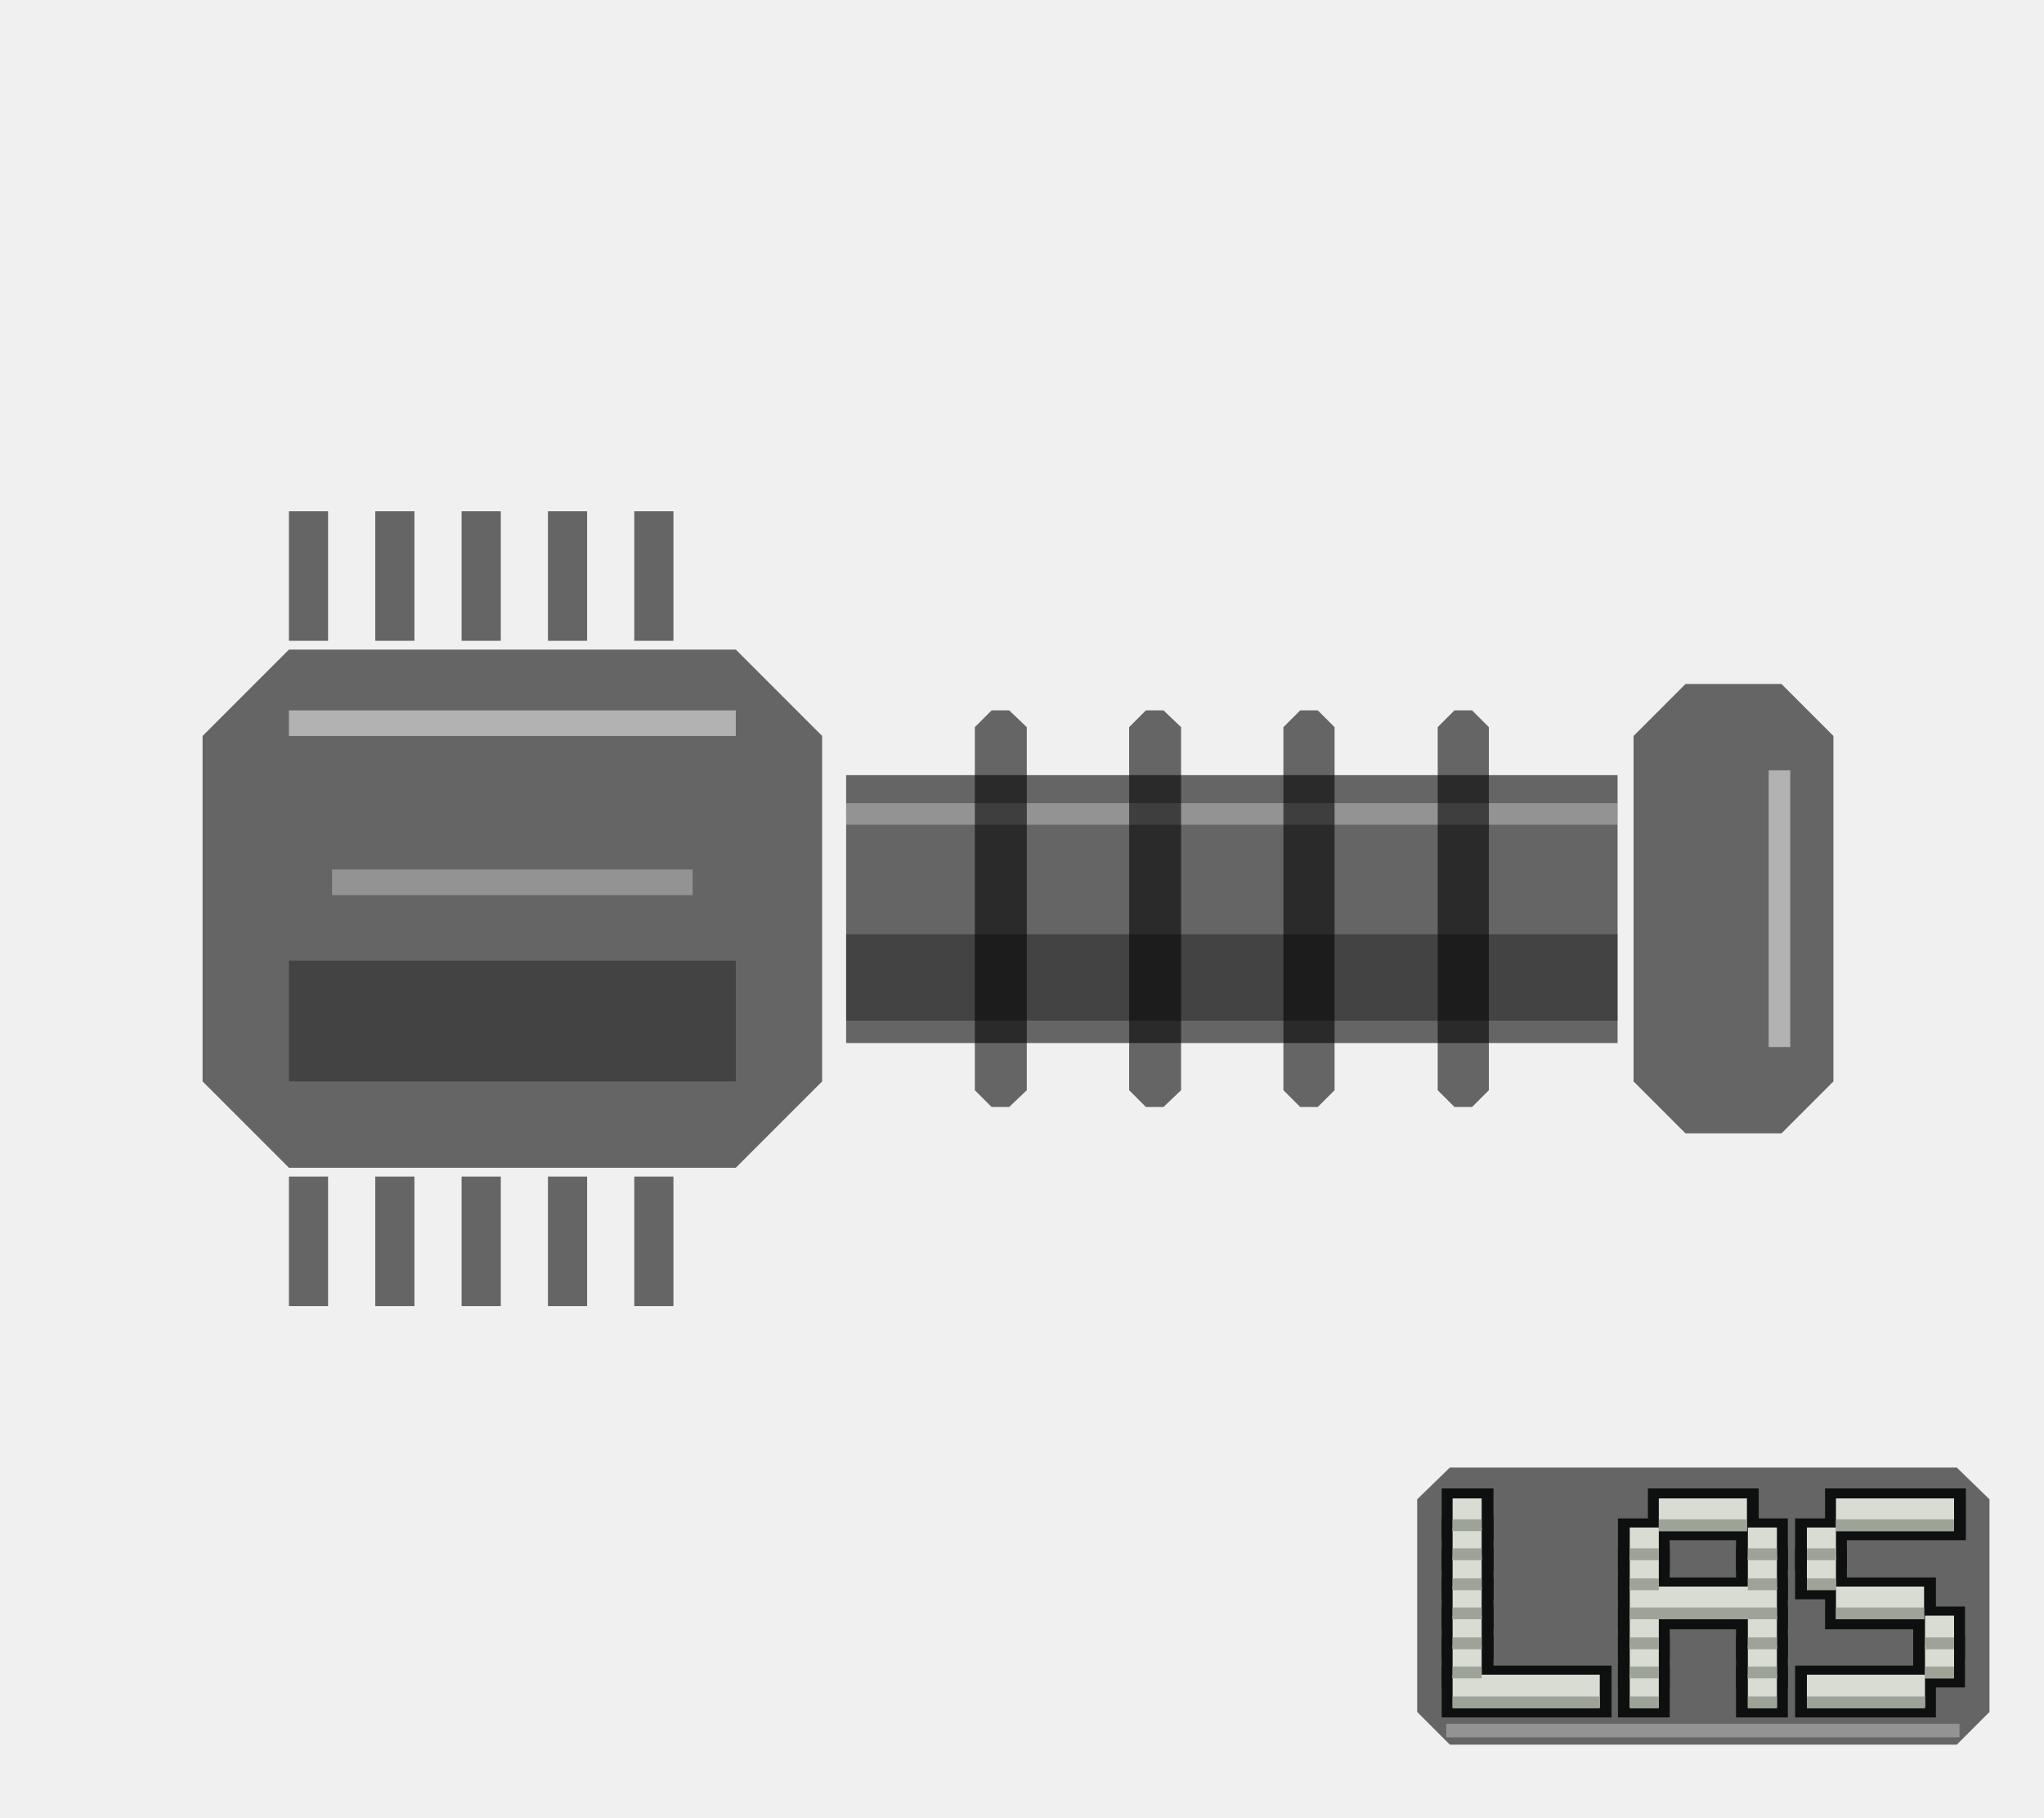
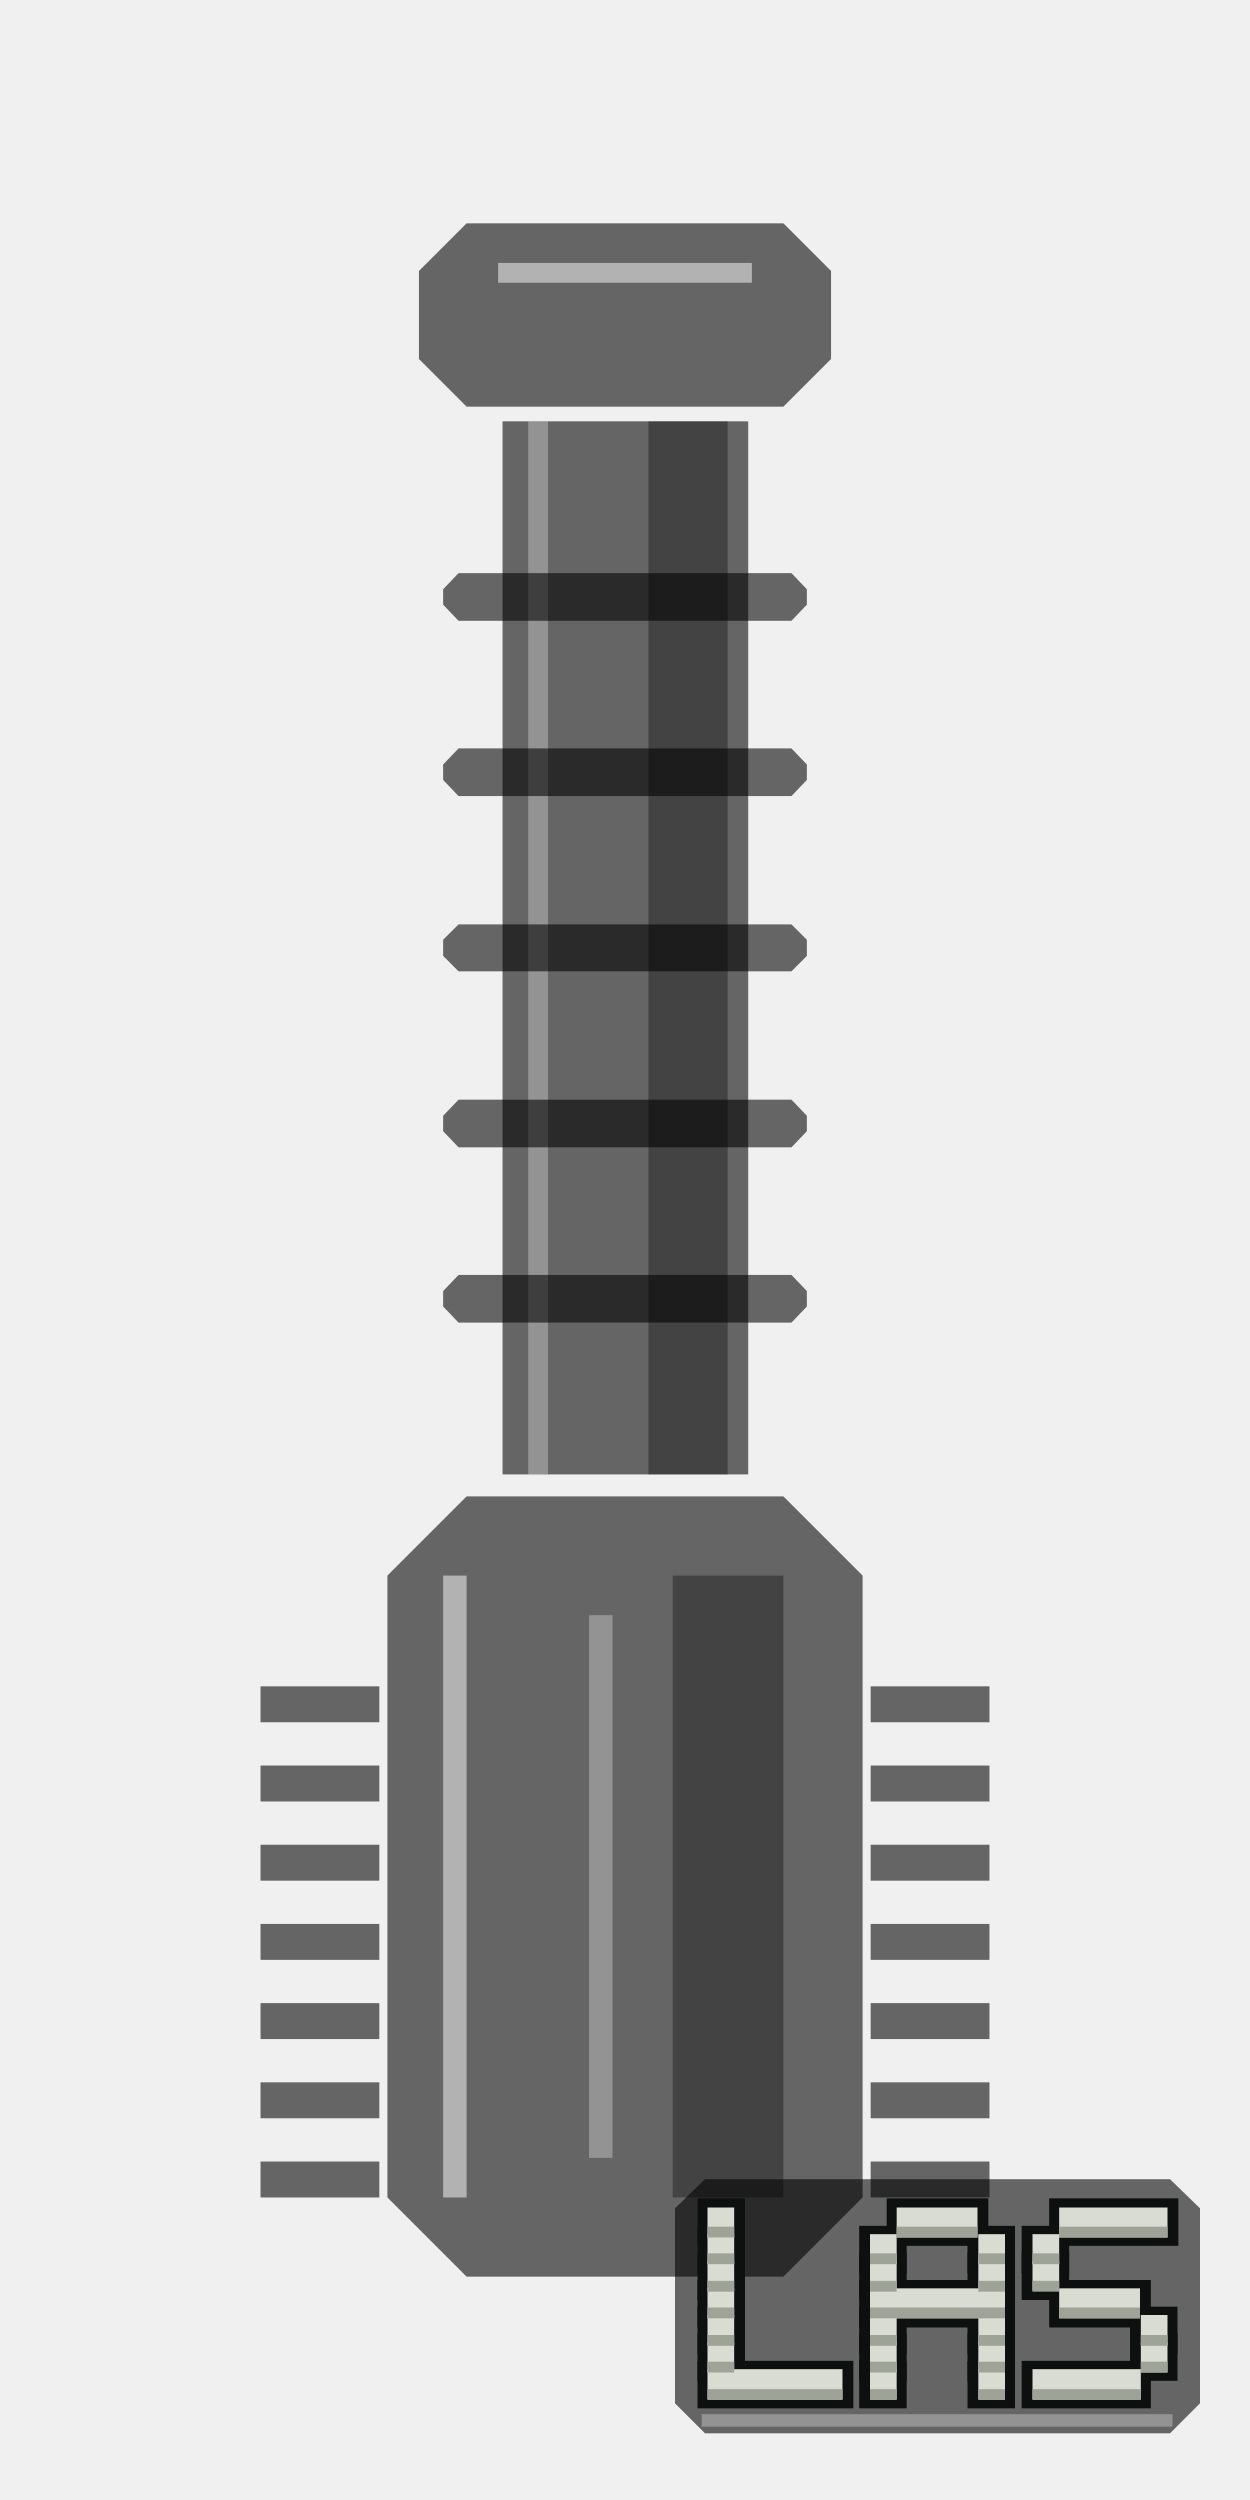
- <svg xmlns="http://www.w3.org/2000/svg" viewBox="0 0 225 200">
-   <g transform="translate(13.5 12) scale(0.88)">
-     <polygon points="20.8,67.6 76.7,67.6 87.5,78.4 87.5,121.6 76.7,132.4 20.8,132.4 10,121.6 10,78.4" fill="#000000" fill-opacity="0.58" />
-     <rect x="20.8" y="50.3" width="4.9" height="16.2" fill="#000000" fill-opacity="0.58" />
-     <rect x="20.8" y="133.5" width="4.9" height="16.2" fill="#000000" fill-opacity="0.58" />
-     <rect x="31.6" y="50.3" width="4.9" height="16.2" fill="#000000" fill-opacity="0.58" />
-     <rect x="31.6" y="133.5" width="4.9" height="16.2" fill="#000000" fill-opacity="0.58" />
-     <rect x="42.4" y="50.3" width="4.9" height="16.2" fill="#000000" fill-opacity="0.58" />
-     <rect x="42.4" y="133.5" width="4.9" height="16.2" fill="#000000" fill-opacity="0.58" />
-     <rect x="53.2" y="50.3" width="4.9" height="16.2" fill="#000000" fill-opacity="0.58" />
-     <rect x="53.2" y="133.5" width="4.9" height="16.2" fill="#000000" fill-opacity="0.58" />
-     <rect x="64" y="50.3" width="4.9" height="16.2" fill="#000000" fill-opacity="0.58" />
-     <rect x="64" y="133.5" width="4.9" height="16.2" fill="#000000" fill-opacity="0.58" />
-     <rect x="20.8" y="75.2" width="55.9" height="3.2" fill="#ffffff" fill-opacity="0.5" />
-     <rect x="20.8" y="106.5" width="55.9" height="15.1" fill="#000000" fill-opacity="0.34" />
-     <rect x="26.2" y="95.1" width="45.1" height="3.2" fill="#ffffff" fill-opacity="0.3" />
-     <rect x="90.5" y="83.3" width="96.5" height="33.5" fill="#000000" fill-opacity="0.58" />
-     <rect x="90.5" y="103.2" width="96.5" height="10.8" fill="#000000" fill-opacity="0.34" />
-     <rect x="90.5" y="86.8" width="96.5" height="2.7" fill="#ffffff" fill-opacity="0.3" />
-     <polygon points="108.7,75.2 110.9,75.2 113.1,77.3 113.1,122.7 110.9,124.8 108.7,124.8 106.6,122.7 106.6,77.3" fill="#000000" fill-opacity="0.58" />
-     <polygon points="128,75.2 130.2,75.2 132.4,77.3 132.4,122.7 130.2,124.8 128,124.8 125.9,122.7 125.9,77.3" fill="#000000" fill-opacity="0.58" />
-     <polygon points="147.3,75.2 149.5,75.2 151.6,77.3 151.6,122.7 149.5,124.8 147.3,124.8 145.2,122.7 145.2,77.3" fill="#000000" fill-opacity="0.58" />
-     <polygon points="166.6,75.2 168.8,75.2 170.9,77.3 170.9,122.7 168.8,124.8 166.6,124.8 164.5,122.7 164.5,77.3" fill="#000000" fill-opacity="0.58" />
-     <polygon points="195.5,71.9 207.5,71.9 214,78.4 214,121.6 207.5,128.1 195.5,128.1 189,121.6 189,78.4" fill="#000000" fill-opacity="0.58" />
-     <rect x="205.9" y="82.7" width="2.7" height="34.6" fill="#ffffff" fill-opacity="0.5" />
+ <svg xmlns="http://www.w3.org/2000/svg" viewBox="0 0 150 300">
+   <g transform="translate(9 18) scale(0.88)">
+     <g transform="translate(0 300) rotate(-90)">
+       <polygon points="20.8,42.6 105.6,42.6 116.4,53.4 116.4,96.6 105.6,107.4 20.8,107.4 10,96.6 10,53.4" fill="#000000" fill-opacity="0.58" />
+       <rect x="20.8" y="25.3" width="4.9" height="16.2" fill="#000000" fill-opacity="0.58" />
+       <rect x="20.8" y="108.5" width="4.9" height="16.2" fill="#000000" fill-opacity="0.58" />
+       <rect x="31.6" y="25.3" width="4.9" height="16.2" fill="#000000" fill-opacity="0.58" />
+       <rect x="31.6" y="108.5" width="4.9" height="16.2" fill="#000000" fill-opacity="0.58" />
+       <rect x="42.4" y="25.3" width="4.9" height="16.2" fill="#000000" fill-opacity="0.58" />
+       <rect x="42.4" y="108.5" width="4.9" height="16.2" fill="#000000" fill-opacity="0.58" />
+       <rect x="53.2" y="25.3" width="4.9" height="16.2" fill="#000000" fill-opacity="0.58" />
+       <rect x="53.2" y="108.5" width="4.9" height="16.2" fill="#000000" fill-opacity="0.58" />
+       <rect x="64" y="25.3" width="4.9" height="16.2" fill="#000000" fill-opacity="0.58" />
+       <rect x="64" y="108.5" width="4.9" height="16.2" fill="#000000" fill-opacity="0.58" />
+       <rect x="74.8" y="25.3" width="4.9" height="16.2" fill="#000000" fill-opacity="0.58" />
+       <rect x="74.8" y="108.5" width="4.9" height="16.2" fill="#000000" fill-opacity="0.58" />
+       <rect x="85.6" y="25.3" width="4.9" height="16.2" fill="#000000" fill-opacity="0.58" />
+       <rect x="85.6" y="108.5" width="4.9" height="16.2" fill="#000000" fill-opacity="0.58" />
+       <rect x="20.8" y="50.2" width="84.8" height="3.2" fill="#ffffff" fill-opacity="0.5" />
+       <rect x="20.8" y="81.5" width="84.8" height="15.1" fill="#000000" fill-opacity="0.34" />
+       <rect x="26.2" y="70.1" width="74" height="3.2" fill="#ffffff" fill-opacity="0.3" />
+       <rect x="119.4" y="58.3" width="143.6" height="33.5" fill="#000000" fill-opacity="0.58" />
+       <rect x="119.4" y="78.2" width="143.6" height="10.8" fill="#000000" fill-opacity="0.34" />
+       <rect x="119.4" y="61.8" width="143.6" height="2.7" fill="#ffffff" fill-opacity="0.3" />
+       <polygon points="142.3,50.2 144.4,50.2 146.6,52.3 146.6,97.7 144.4,99.8 142.3,99.8 140.1,97.7 140.1,52.3" fill="#000000" fill-opacity="0.58" />
+       <polygon points="166.2,50.2 168.3,50.2 170.5,52.3 170.5,97.7 168.3,99.8 166.2,99.8 164,97.7 164,52.3" fill="#000000" fill-opacity="0.58" />
+       <polygon points="190.1,50.2 192.3,50.2 194.4,52.3 194.4,97.7 192.3,99.8 190.1,99.8 188,97.7 188,52.3" fill="#000000" fill-opacity="0.58" />
+       <polygon points="214.1,50.2 216.2,50.2 218.4,52.3 218.4,97.7 216.2,99.8 214.1,99.8 211.9,97.7 211.9,52.3" fill="#000000" fill-opacity="0.58" />
+       <polygon points="238,50.2 240.1,50.2 242.3,52.3 242.3,97.7 240.1,99.8 238,99.8 235.8,97.7 235.8,52.3" fill="#000000" fill-opacity="0.58" />
+       <polygon points="271.5,46.9 283.5,46.9 290,53.4 290,96.6 283.5,103.1 271.5,103.1 265,96.6 265,53.4" fill="#000000" fill-opacity="0.58" />
+       <rect x="281.9" y="57.7" width="2.7" height="34.6" fill="#ffffff" fill-opacity="0.5" />
+     </g>
  </g>
-   <polygon points="159.6,161.5 215.4,161.5 219,165 219,188.4 215.4,192 159.6,192 156,188.4 156,165" fill="#000000" fill-opacity="0.58" />
-   <rect x="159.2" y="189.7" width="56.5" height="1.5" fill="#ffffff" fill-opacity="0.3" />
-   <rect x="158.7" y="163.8" width="5.7" height="5.7" fill="#0d100e" />
-   <rect x="158.7" y="167.1" width="5.7" height="5.7" fill="#0d100e" />
-   <rect x="158.7" y="170.3" width="5.7" height="5.7" fill="#0d100e" />
-   <rect x="158.7" y="173.6" width="5.7" height="5.7" fill="#0d100e" />
-   <rect x="158.7" y="176.8" width="5.7" height="5.7" fill="#0d100e" />
-   <rect x="158.7" y="180" width="5.7" height="5.7" fill="#0d100e" />
-   <rect x="158.7" y="183.3" width="18.7" height="5.7" fill="#0d100e" />
-   <rect x="181.4" y="163.8" width="12.2" height="5.7" fill="#0d100e" />
-   <rect x="178.1" y="167.1" width="5.7" height="5.7" fill="#0d100e" />
-   <rect x="191.1" y="167.1" width="5.7" height="5.7" fill="#0d100e" />
-   <rect x="178.1" y="170.3" width="5.7" height="5.7" fill="#0d100e" />
-   <rect x="191.1" y="170.3" width="5.7" height="5.7" fill="#0d100e" />
-   <rect x="178.1" y="173.6" width="18.7" height="5.7" fill="#0d100e" />
-   <rect x="178.1" y="176.8" width="5.7" height="5.7" fill="#0d100e" />
-   <rect x="191.1" y="176.8" width="5.7" height="5.7" fill="#0d100e" />
-   <rect x="178.1" y="180" width="5.7" height="5.7" fill="#0d100e" />
-   <rect x="191.1" y="180" width="5.7" height="5.7" fill="#0d100e" />
-   <rect x="178.1" y="183.3" width="5.7" height="5.7" fill="#0d100e" />
-   <rect x="191.1" y="183.3" width="5.7" height="5.7" fill="#0d100e" />
-   <rect x="200.9" y="163.8" width="15.5" height="5.7" fill="#0d100e" />
-   <rect x="197.6" y="167.1" width="5.7" height="5.7" fill="#0d100e" />
-   <rect x="197.6" y="170.3" width="5.7" height="5.7" fill="#0d100e" />
-   <rect x="200.9" y="173.6" width="12.2" height="5.7" fill="#0d100e" />
-   <rect x="210.6" y="176.8" width="5.7" height="5.7" fill="#0d100e" />
-   <rect x="210.6" y="180" width="5.7" height="5.7" fill="#0d100e" />
-   <rect x="197.6" y="183.3" width="15.5" height="5.7" fill="#0d100e" />
-   <rect x="159.9" y="164.9" width="3.2" height="3.6" fill="#d9dcd2" />
-   <rect x="159.9" y="168.1" width="3.2" height="3.6" fill="#d9dcd2" />
-   <rect x="159.9" y="171.3" width="3.2" height="3.6" fill="#d9dcd2" />
-   <rect x="159.9" y="174.6" width="3.2" height="3.6" fill="#d9dcd2" />
-   <rect x="159.9" y="177.8" width="3.2" height="3.6" fill="#d9dcd2" />
-   <rect x="159.9" y="181.1" width="3.2" height="3.6" fill="#d9dcd2" />
-   <rect x="159.9" y="184.3" width="16.2" height="3.6" fill="#d9dcd2" />
-   <rect x="182.6" y="164.9" width="9.7" height="3.6" fill="#d9dcd2" />
-   <rect x="179.4" y="168.1" width="3.2" height="3.6" fill="#d9dcd2" />
-   <rect x="192.4" y="168.1" width="3.2" height="3.6" fill="#d9dcd2" />
-   <rect x="179.4" y="171.3" width="3.2" height="3.6" fill="#d9dcd2" />
-   <rect x="192.4" y="171.3" width="3.2" height="3.6" fill="#d9dcd2" />
-   <rect x="179.4" y="174.6" width="16.2" height="3.6" fill="#d9dcd2" />
-   <rect x="179.4" y="177.8" width="3.2" height="3.6" fill="#d9dcd2" />
-   <rect x="192.4" y="177.8" width="3.2" height="3.6" fill="#d9dcd2" />
-   <rect x="179.4" y="181.1" width="3.2" height="3.6" fill="#d9dcd2" />
-   <rect x="192.4" y="181.1" width="3.2" height="3.6" fill="#d9dcd2" />
-   <rect x="179.4" y="184.3" width="3.2" height="3.6" fill="#d9dcd2" />
-   <rect x="192.4" y="184.3" width="3.2" height="3.6" fill="#d9dcd2" />
-   <rect x="202.1" y="164.9" width="13" height="3.6" fill="#d9dcd2" />
-   <rect x="198.9" y="168.1" width="3.2" height="3.6" fill="#d9dcd2" />
-   <rect x="198.9" y="171.3" width="3.2" height="3.6" fill="#d9dcd2" />
-   <rect x="202.1" y="174.6" width="9.7" height="3.6" fill="#d9dcd2" />
-   <rect x="211.9" y="177.8" width="3.2" height="3.6" fill="#d9dcd2" />
-   <rect x="211.9" y="181.1" width="3.2" height="3.6" fill="#d9dcd2" />
-   <rect x="198.9" y="184.3" width="13" height="3.6" fill="#d9dcd2" />
-   <rect x="159.9" y="167.2" width="3.2" height="1.3" fill="#9ea397" />
-   <rect x="159.9" y="170.4" width="3.2" height="1.3" fill="#9ea397" />
-   <rect x="159.9" y="173.7" width="3.2" height="1.3" fill="#9ea397" />
-   <rect x="159.9" y="176.9" width="3.2" height="1.3" fill="#9ea397" />
-   <rect x="159.9" y="180.2" width="3.2" height="1.3" fill="#9ea397" />
-   <rect x="159.9" y="183.4" width="3.2" height="1.3" fill="#9ea397" />
-   <rect x="159.9" y="186.7" width="16.2" height="1.3" fill="#9ea397" />
-   <rect x="182.6" y="167.2" width="9.7" height="1.3" fill="#9ea397" />
-   <rect x="179.4" y="170.4" width="3.2" height="1.3" fill="#9ea397" />
-   <rect x="192.4" y="170.4" width="3.2" height="1.3" fill="#9ea397" />
-   <rect x="179.4" y="173.7" width="3.2" height="1.3" fill="#9ea397" />
-   <rect x="192.4" y="173.7" width="3.2" height="1.3" fill="#9ea397" />
-   <rect x="179.4" y="176.9" width="16.2" height="1.3" fill="#9ea397" />
-   <rect x="179.4" y="180.2" width="3.2" height="1.3" fill="#9ea397" />
-   <rect x="192.4" y="180.2" width="3.2" height="1.3" fill="#9ea397" />
-   <rect x="179.4" y="183.4" width="3.2" height="1.3" fill="#9ea397" />
-   <rect x="192.4" y="183.4" width="3.2" height="1.3" fill="#9ea397" />
-   <rect x="179.4" y="186.7" width="3.2" height="1.3" fill="#9ea397" />
-   <rect x="192.4" y="186.7" width="3.2" height="1.3" fill="#9ea397" />
-   <rect x="202.1" y="167.2" width="13" height="1.3" fill="#9ea397" />
-   <rect x="198.9" y="170.4" width="3.2" height="1.3" fill="#9ea397" />
-   <rect x="198.9" y="173.7" width="3.2" height="1.3" fill="#9ea397" />
-   <rect x="202.1" y="176.9" width="9.7" height="1.3" fill="#9ea397" />
-   <rect x="211.9" y="180.2" width="3.2" height="1.3" fill="#9ea397" />
-   <rect x="211.9" y="183.4" width="3.2" height="1.3" fill="#9ea397" />
-   <rect x="198.9" y="186.7" width="13" height="1.3" fill="#9ea397" />
+   <polygon points="84.6,261.5 140.4,261.5 144,265 144,288.4 140.4,292 84.6,292 81,288.4 81,265" fill="#000000" fill-opacity="0.58" />
+   <rect x="84.2" y="289.7" width="56.5" height="1.5" fill="#ffffff" fill-opacity="0.3" />
+   <rect x="83.7" y="263.8" width="5.7" height="5.7" fill="#0d100e" />
+   <rect x="83.7" y="267.1" width="5.7" height="5.7" fill="#0d100e" />
+   <rect x="83.7" y="270.3" width="5.7" height="5.7" fill="#0d100e" />
+   <rect x="83.7" y="273.6" width="5.7" height="5.7" fill="#0d100e" />
+   <rect x="83.7" y="276.8" width="5.7" height="5.7" fill="#0d100e" />
+   <rect x="83.7" y="280" width="5.7" height="5.7" fill="#0d100e" />
+   <rect x="83.7" y="283.3" width="18.7" height="5.7" fill="#0d100e" />
+   <rect x="106.4" y="263.8" width="12.2" height="5.7" fill="#0d100e" />
+   <rect x="103.1" y="267.1" width="5.7" height="5.7" fill="#0d100e" />
+   <rect x="116.1" y="267.1" width="5.7" height="5.7" fill="#0d100e" />
+   <rect x="103.1" y="270.3" width="5.7" height="5.7" fill="#0d100e" />
+   <rect x="116.1" y="270.3" width="5.7" height="5.7" fill="#0d100e" />
+   <rect x="103.1" y="273.6" width="18.7" height="5.7" fill="#0d100e" />
+   <rect x="103.1" y="276.8" width="5.7" height="5.7" fill="#0d100e" />
+   <rect x="116.1" y="276.8" width="5.7" height="5.7" fill="#0d100e" />
+   <rect x="103.1" y="280" width="5.7" height="5.7" fill="#0d100e" />
+   <rect x="116.1" y="280" width="5.7" height="5.7" fill="#0d100e" />
+   <rect x="103.1" y="283.3" width="5.7" height="5.7" fill="#0d100e" />
+   <rect x="116.1" y="283.3" width="5.7" height="5.7" fill="#0d100e" />
+   <rect x="125.9" y="263.8" width="15.5" height="5.7" fill="#0d100e" />
+   <rect x="122.6" y="267.1" width="5.7" height="5.7" fill="#0d100e" />
+   <rect x="122.6" y="270.3" width="5.7" height="5.7" fill="#0d100e" />
+   <rect x="125.9" y="273.6" width="12.2" height="5.7" fill="#0d100e" />
+   <rect x="135.6" y="276.8" width="5.7" height="5.7" fill="#0d100e" />
+   <rect x="135.6" y="280" width="5.7" height="5.7" fill="#0d100e" />
+   <rect x="122.6" y="283.3" width="15.5" height="5.7" fill="#0d100e" />
+   <rect x="84.9" y="264.9" width="3.2" height="3.6" fill="#d9dcd2" />
+   <rect x="84.9" y="268.1" width="3.2" height="3.6" fill="#d9dcd2" />
+   <rect x="84.9" y="271.3" width="3.2" height="3.6" fill="#d9dcd2" />
+   <rect x="84.9" y="274.6" width="3.2" height="3.6" fill="#d9dcd2" />
+   <rect x="84.9" y="277.8" width="3.2" height="3.6" fill="#d9dcd2" />
+   <rect x="84.9" y="281.1" width="3.2" height="3.6" fill="#d9dcd2" />
+   <rect x="84.9" y="284.3" width="16.2" height="3.6" fill="#d9dcd2" />
+   <rect x="107.6" y="264.9" width="9.7" height="3.6" fill="#d9dcd2" />
+   <rect x="104.4" y="268.1" width="3.2" height="3.6" fill="#d9dcd2" />
+   <rect x="117.4" y="268.1" width="3.2" height="3.6" fill="#d9dcd2" />
+   <rect x="104.4" y="271.3" width="3.2" height="3.6" fill="#d9dcd2" />
+   <rect x="117.4" y="271.3" width="3.2" height="3.6" fill="#d9dcd2" />
+   <rect x="104.4" y="274.6" width="16.2" height="3.6" fill="#d9dcd2" />
+   <rect x="104.4" y="277.8" width="3.2" height="3.6" fill="#d9dcd2" />
+   <rect x="117.4" y="277.8" width="3.2" height="3.6" fill="#d9dcd2" />
+   <rect x="104.4" y="281.1" width="3.2" height="3.6" fill="#d9dcd2" />
+   <rect x="117.4" y="281.1" width="3.2" height="3.6" fill="#d9dcd2" />
+   <rect x="104.4" y="284.3" width="3.2" height="3.6" fill="#d9dcd2" />
+   <rect x="117.4" y="284.3" width="3.2" height="3.6" fill="#d9dcd2" />
+   <rect x="127.1" y="264.9" width="13" height="3.6" fill="#d9dcd2" />
+   <rect x="123.9" y="268.1" width="3.2" height="3.6" fill="#d9dcd2" />
+   <rect x="123.9" y="271.3" width="3.2" height="3.6" fill="#d9dcd2" />
+   <rect x="127.1" y="274.6" width="9.7" height="3.6" fill="#d9dcd2" />
+   <rect x="136.9" y="277.8" width="3.2" height="3.6" fill="#d9dcd2" />
+   <rect x="136.9" y="281.1" width="3.2" height="3.6" fill="#d9dcd2" />
+   <rect x="123.9" y="284.3" width="13" height="3.6" fill="#d9dcd2" />
+   <rect x="84.9" y="267.2" width="3.2" height="1.3" fill="#9ea397" />
+   <rect x="84.9" y="270.4" width="3.2" height="1.3" fill="#9ea397" />
+   <rect x="84.9" y="273.7" width="3.2" height="1.3" fill="#9ea397" />
+   <rect x="84.9" y="276.9" width="3.2" height="1.3" fill="#9ea397" />
+   <rect x="84.9" y="280.2" width="3.2" height="1.3" fill="#9ea397" />
+   <rect x="84.9" y="283.4" width="3.2" height="1.3" fill="#9ea397" />
+   <rect x="84.9" y="286.7" width="16.2" height="1.3" fill="#9ea397" />
+   <rect x="107.6" y="267.2" width="9.7" height="1.3" fill="#9ea397" />
+   <rect x="104.4" y="270.4" width="3.2" height="1.3" fill="#9ea397" />
+   <rect x="117.4" y="270.4" width="3.2" height="1.3" fill="#9ea397" />
+   <rect x="104.4" y="273.7" width="3.2" height="1.3" fill="#9ea397" />
+   <rect x="117.4" y="273.7" width="3.2" height="1.3" fill="#9ea397" />
+   <rect x="104.4" y="276.9" width="16.2" height="1.3" fill="#9ea397" />
+   <rect x="104.4" y="280.2" width="3.2" height="1.3" fill="#9ea397" />
+   <rect x="117.4" y="280.2" width="3.2" height="1.3" fill="#9ea397" />
+   <rect x="104.4" y="283.4" width="3.2" height="1.3" fill="#9ea397" />
+   <rect x="117.4" y="283.4" width="3.2" height="1.3" fill="#9ea397" />
+   <rect x="104.4" y="286.7" width="3.2" height="1.3" fill="#9ea397" />
+   <rect x="117.4" y="286.7" width="3.2" height="1.3" fill="#9ea397" />
+   <rect x="127.1" y="267.2" width="13" height="1.3" fill="#9ea397" />
+   <rect x="123.9" y="270.4" width="3.2" height="1.3" fill="#9ea397" />
+   <rect x="123.9" y="273.7" width="3.2" height="1.3" fill="#9ea397" />
+   <rect x="127.1" y="276.9" width="9.7" height="1.3" fill="#9ea397" />
+   <rect x="136.9" y="280.2" width="3.2" height="1.3" fill="#9ea397" />
+   <rect x="136.9" y="283.4" width="3.2" height="1.3" fill="#9ea397" />
+   <rect x="123.9" y="286.7" width="13" height="1.3" fill="#9ea397" />
</svg>
